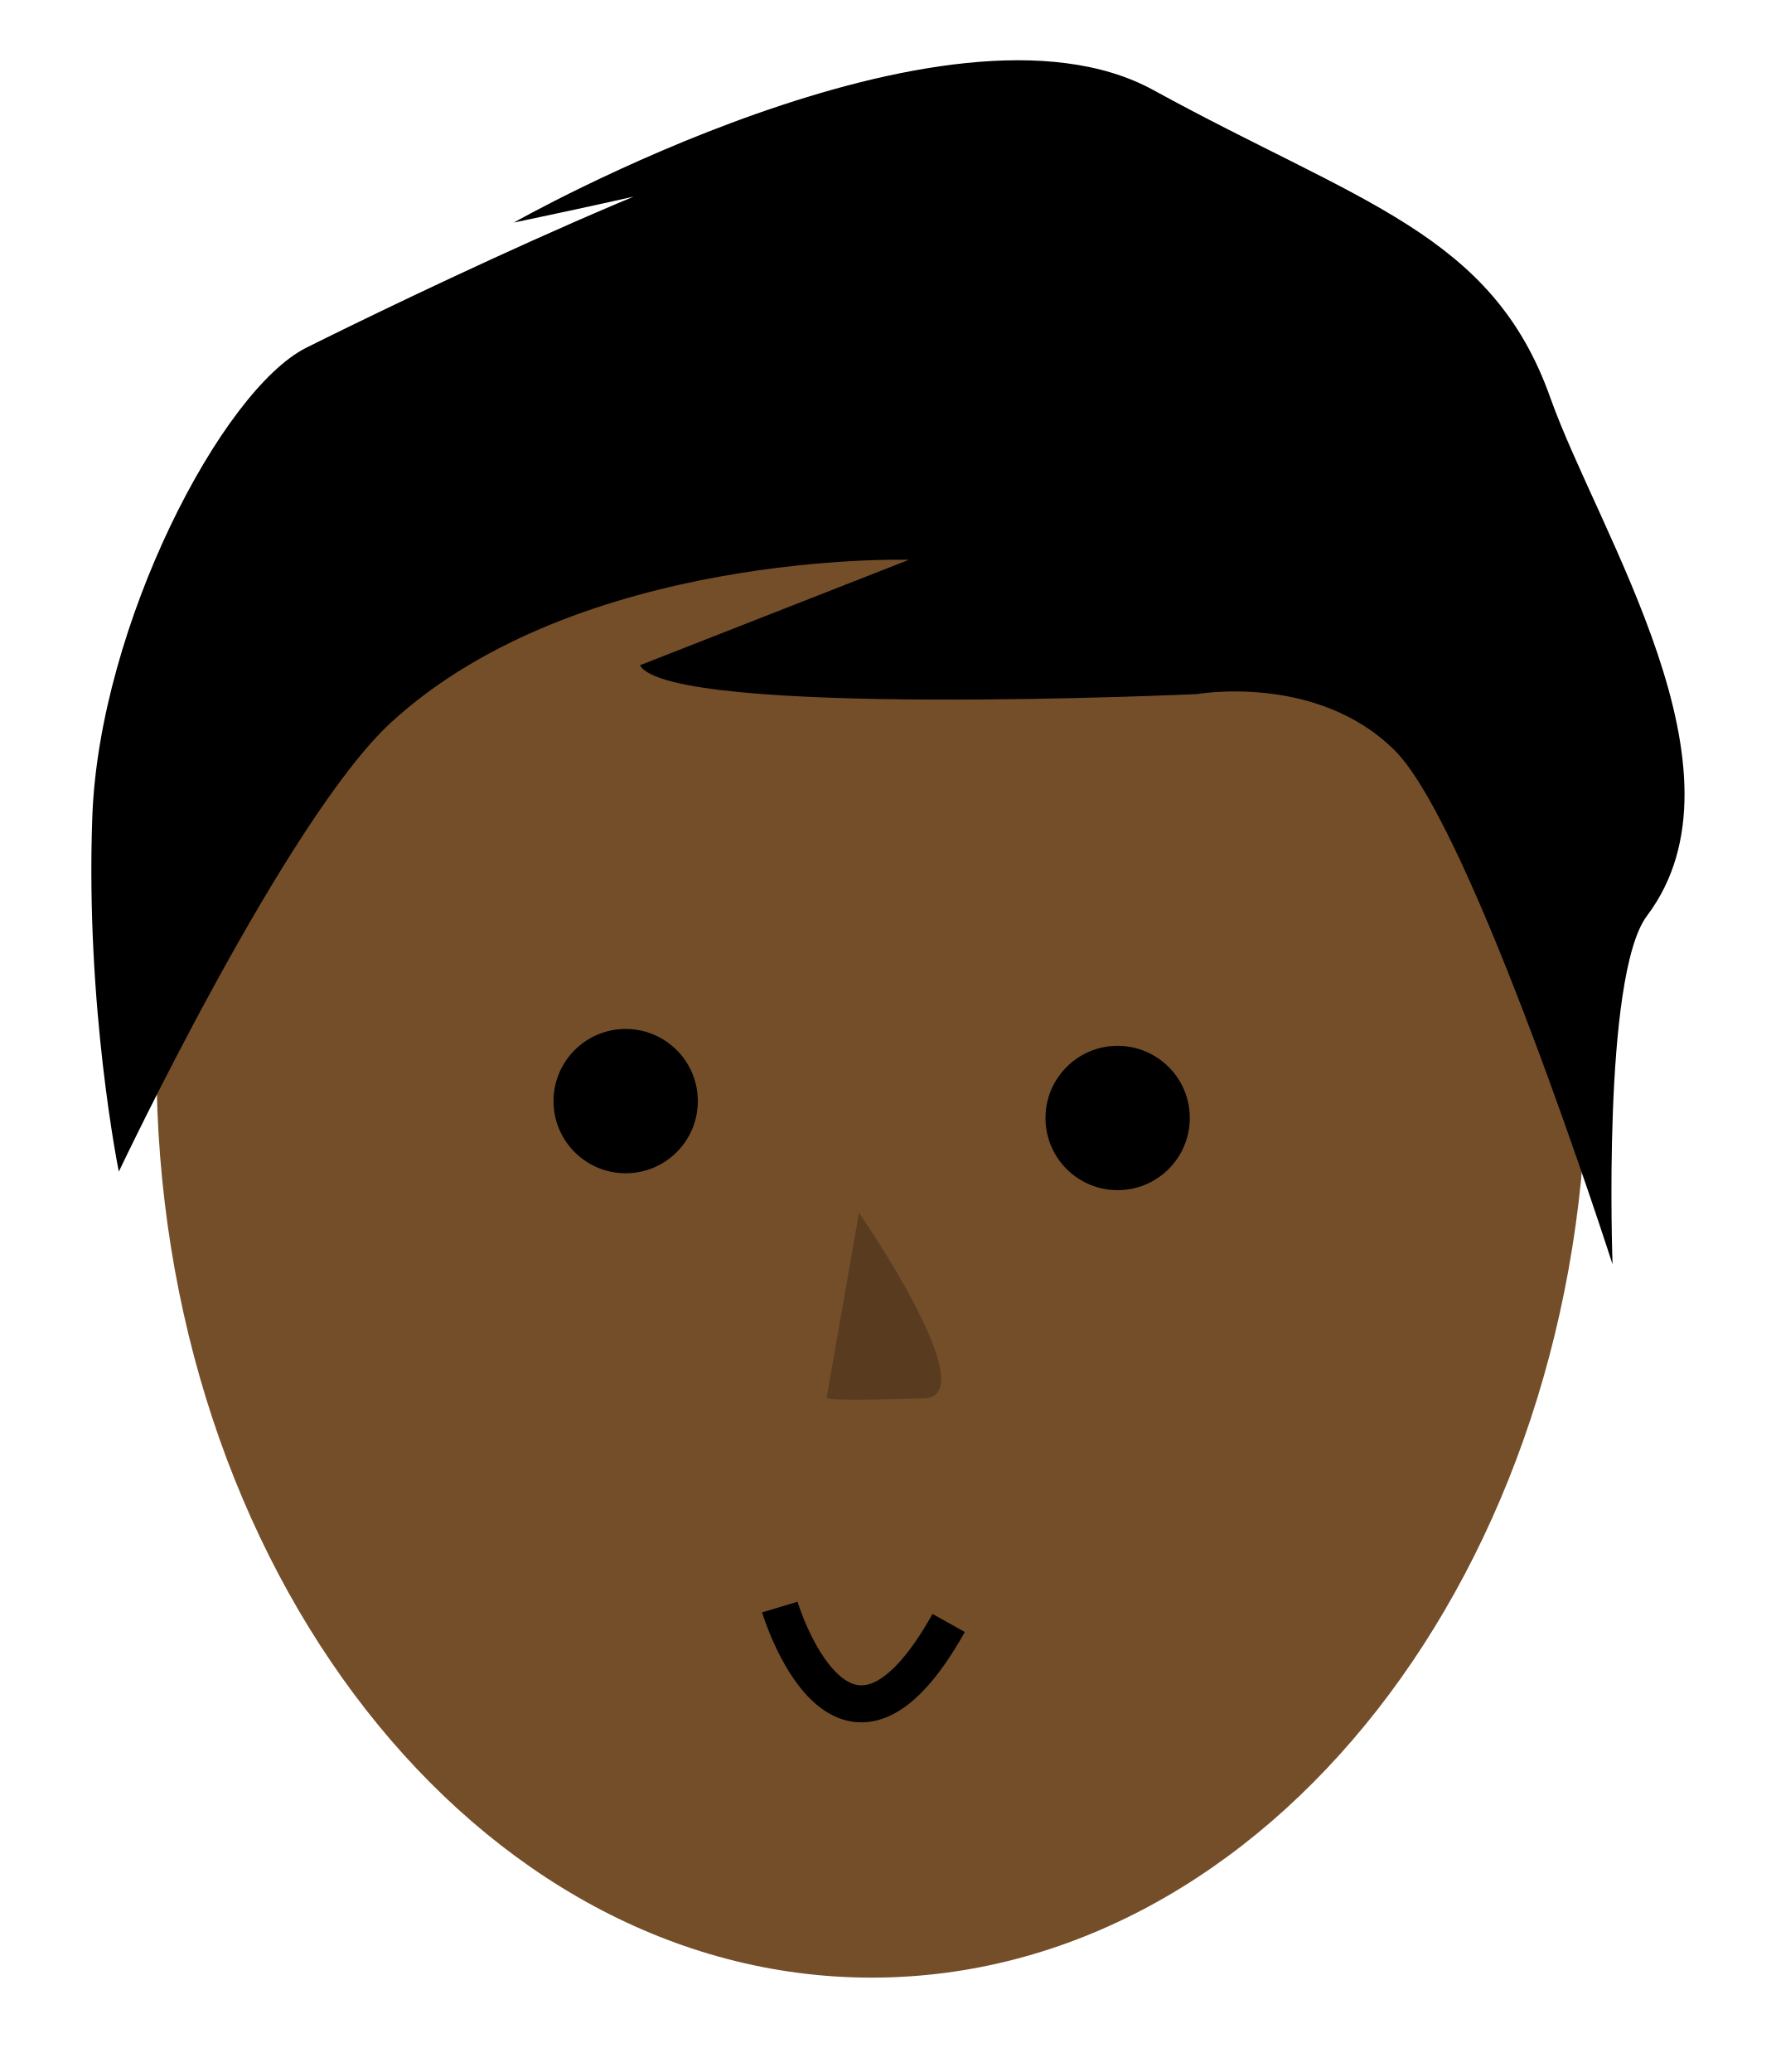
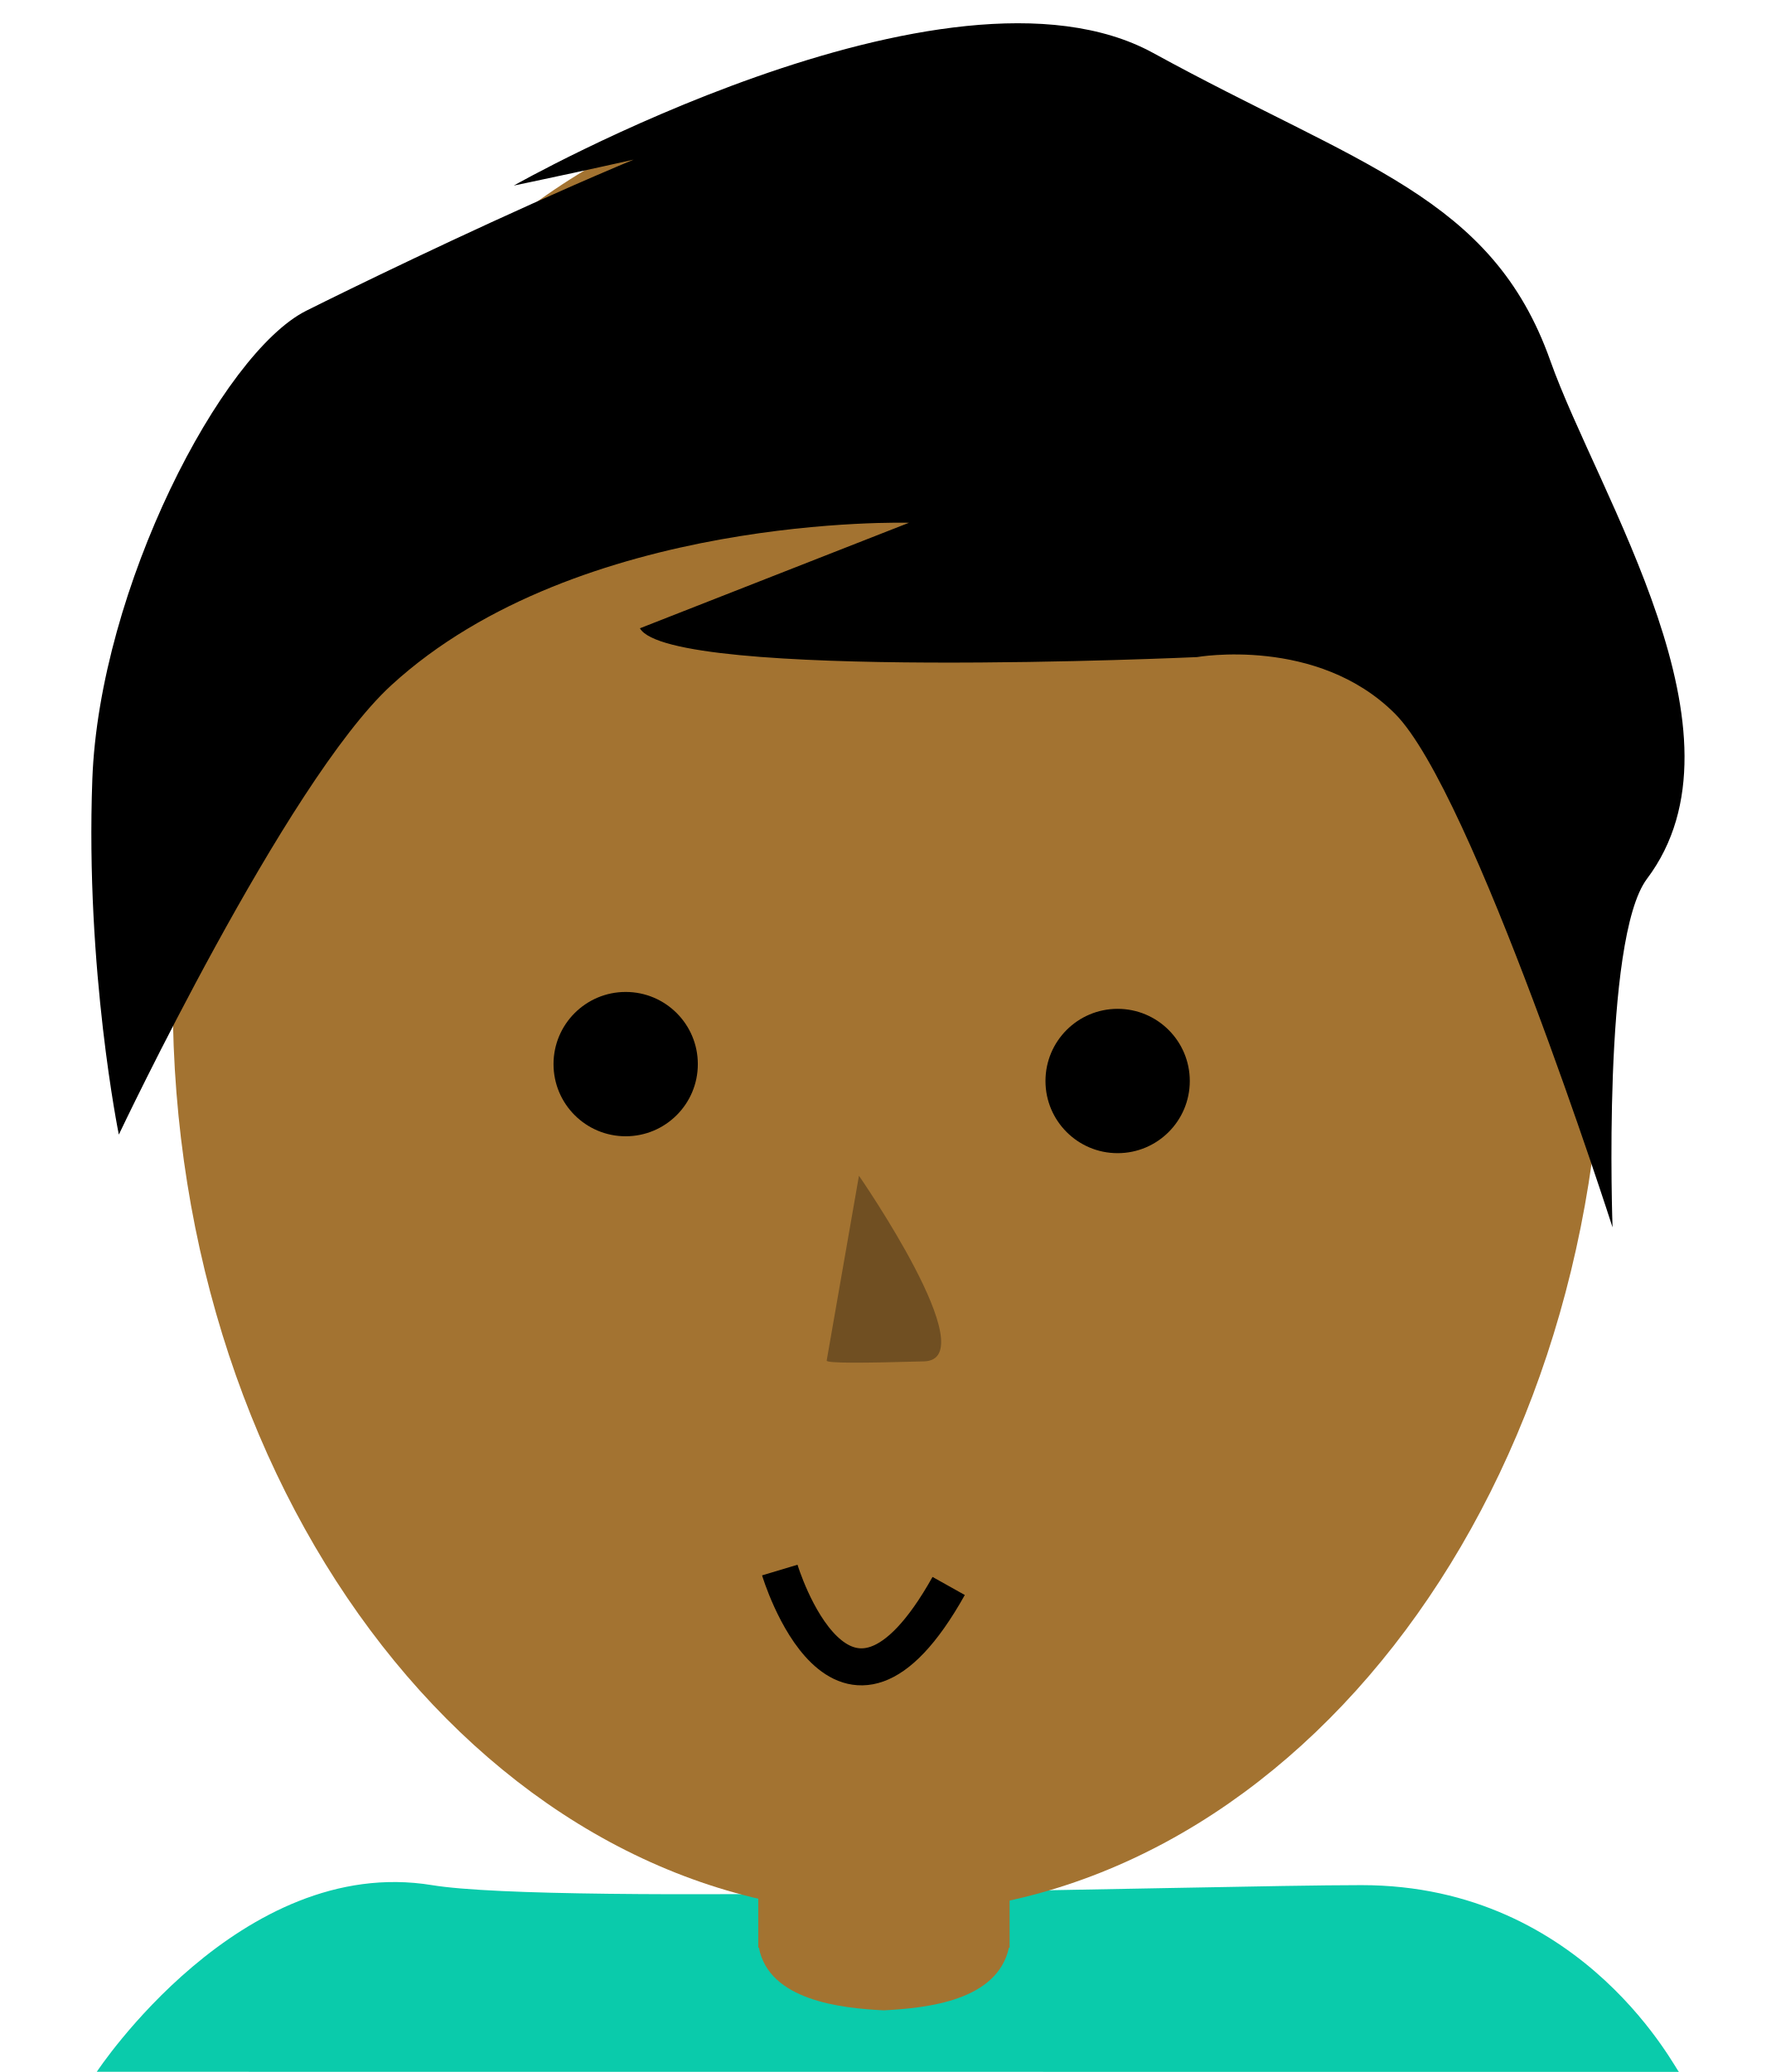
<svg xmlns="http://www.w3.org/2000/svg" version="1.1" x="0" y="0" width="96" height="112" viewBox="0, 0, 96, 112">
  <g id="zara" transform="translate(0, 0)">
-     <path d="M47.12,106.899 C25.767,106.899 8.457,84.762 8.457,57.455 C8.457,30.147 25.767,8.01 47.12,8.01 C68.472,8.01 85.782,30.147 85.782,57.455 C85.782,84.762 68.472,106.899 47.12,106.899 z" fill="#744E29" />
-     <path d="M33.823,63.42 C31.669,63.42 29.922,61.674 29.922,59.52 C29.922,57.365 31.669,55.619 33.823,55.619 C35.977,55.619 37.723,57.365 37.723,59.52 C37.723,61.674 35.977,63.42 33.823,63.42 z" fill="#000000" />
-     <path d="M60.416,64.333 C58.262,64.333 56.516,62.587 56.516,60.433 C56.516,58.278 58.262,56.532 60.416,56.532 C62.571,56.532 64.317,58.278 64.317,60.433 C64.317,62.587 62.571,64.333 60.416,64.333 z" fill="#000000" />
-     <path d="M46.219,120.398 L46.219,120.398 L46.219,120.744 L46.219,120.744 L46.219,120.398 z" fill="#000000" />
-     <path d="M46.433,65.553 C46.433,65.553 53.315,75.491 49.951,75.588 C46.587,75.684 44.71,75.691 44.688,75.549" fill="#593B1F" />
-     <path d="M42.154,86.868 C42.154,86.868 45.509,98.045 51.283,87.728" fill-opacity="0" stroke="#000000" stroke-width="2" />
-     <path d="M64.708,37.518 C64.708,37.518 36.229,38.827 34.592,35.961 C34.592,35.961 49.136,30.258 49.136,30.258 C49.136,30.258 31.297,29.733 21.146,39.046 C15.451,44.272 6.424,63.33 6.424,63.33 C6.424,63.33 4.609,54.446 4.991,44.128 C5.373,33.811 11.975,21.087 16.561,18.794 C21.146,16.501 41.03,6.853 45.083,7.235 C49.136,7.617 27.775,12.03 27.775,12.03 C27.775,12.03 51.189,-1.248 62.343,4.866 C73.497,10.98 80.651,12.604 83.803,21.488 C86.413,28.843 94.909,41.692 89.033,49.502 C86.591,52.749 87.171,68.345 87.171,68.345 C87.171,68.345 79.61,44.778 75.407,40.575 C71.204,36.372 64.708,37.518 64.708,37.518 z" fill="#000000" />
+     <path d="M5.232,111.989 C5.232,111.989 12.996,100.2 23.353,101.899 C30.112,103.008 65.333,101.899 73.6,101.899 C85.8,101.899 90.768,112.269 90.768,111.995" fill="#0ACBAB" />
+     <path d="M48,103.445 C26.647,103.445 9.338,81.307 9.338,54 C9.338,26.693 26.647,4.555 48,4.555 C69.353,4.555 86.662,26.693 86.662,54 C86.662,81.307 69.353,103.445 48,103.445 z" fill="#A37331" />
+     <path d="M33.823,61.42 C31.669,61.42 29.922,59.674 29.922,57.52 C29.922,55.365 31.669,53.619 33.823,53.619 C35.977,53.619 37.723,55.365 37.723,57.52 C37.723,59.674 35.977,61.42 33.823,61.42 z" fill="#000000" />
+     <path d="M60.416,62.333 C58.262,62.333 56.516,60.587 56.516,58.433 C56.516,56.278 58.262,54.532 60.416,54.532 C62.571,54.532 64.317,56.278 64.317,58.433 C64.317,60.587 62.571,62.333 60.416,62.333 z" fill="#000000" />
+     <path d="M46.219,118.398 L46.219,118.398 L46.219,118.744 L46.219,118.744 L46.219,118.398 z" fill="#000000" />
+     <path d="M46.433,63.553 C46.433,63.553 53.315,73.491 49.951,73.588 C46.587,73.684 44.71,73.691 44.688,73.549" fill="#704F22" />
+     <path d="M42.154,84.868 C42.154,84.868 45.509,96.045 51.283,85.728" fill-opacity="0" stroke="#000000" stroke-width="2" />
+     <path d="M64.708,35.518 C64.708,35.518 36.229,36.827 34.592,33.961 C34.592,33.961 49.136,28.258 49.136,28.258 C49.136,28.258 31.297,27.733 21.146,37.046 C15.451,42.272 6.424,61.33 6.424,61.33 C6.424,61.33 4.609,52.446 4.991,42.128 C5.373,31.811 11.975,19.087 16.561,16.794 C21.146,14.501 41.03,4.853 45.083,5.235 C49.136,5.617 27.775,10.03 27.775,10.03 C27.775,10.03 51.189,-3.248 62.343,2.866 C73.497,8.98 80.651,10.604 83.803,19.488 C86.413,26.843 94.909,39.692 89.033,47.502 C86.591,50.749 87.171,66.345 87.171,66.345 C87.171,66.345 79.61,42.778 75.407,38.575 C71.204,34.372 64.708,35.518 64.708,35.518 z" fill="#000000" />
+     <path d="M54.577,97.023 L54.577,105.279 L54.541,105.279 C53.913,108.137 50.169,108.54 47.783,108.667 C45.458,108.556 41.571,108.132 41.024,105.279 L40.989,105.279 L40.989,97.023 L54.577,97.023 z" fill="#A37331" />
  </g>
</svg>
